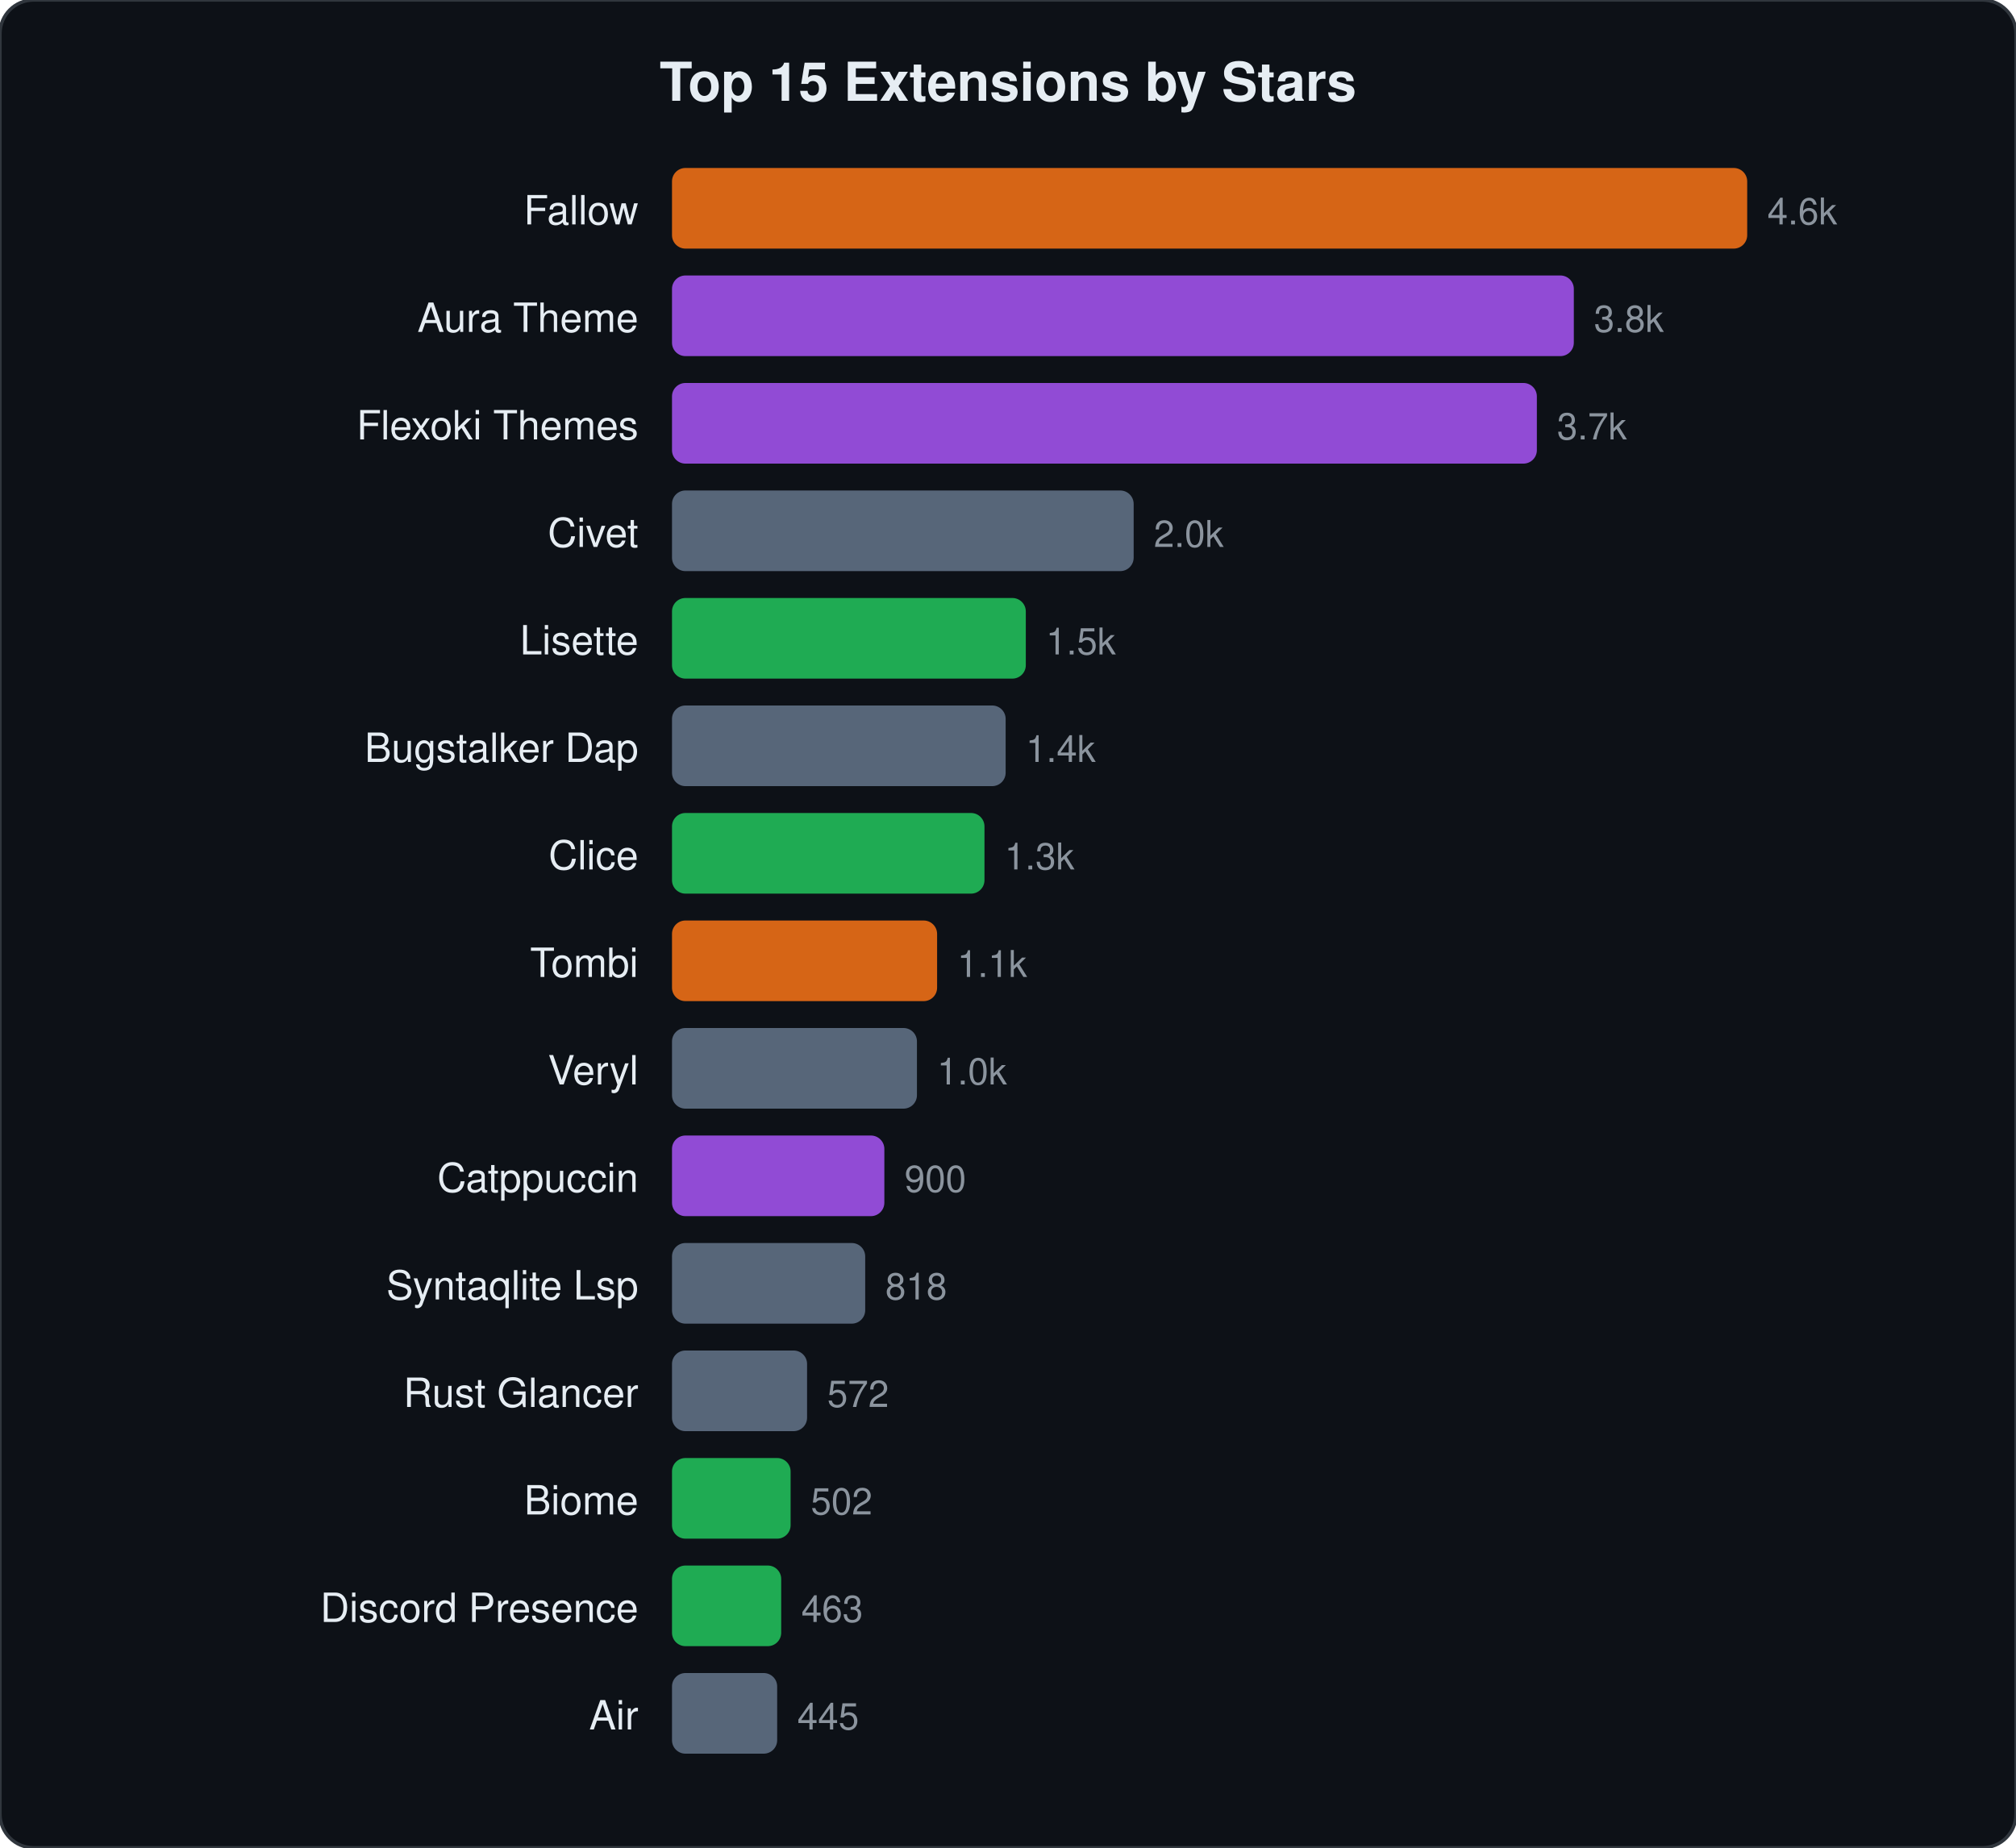
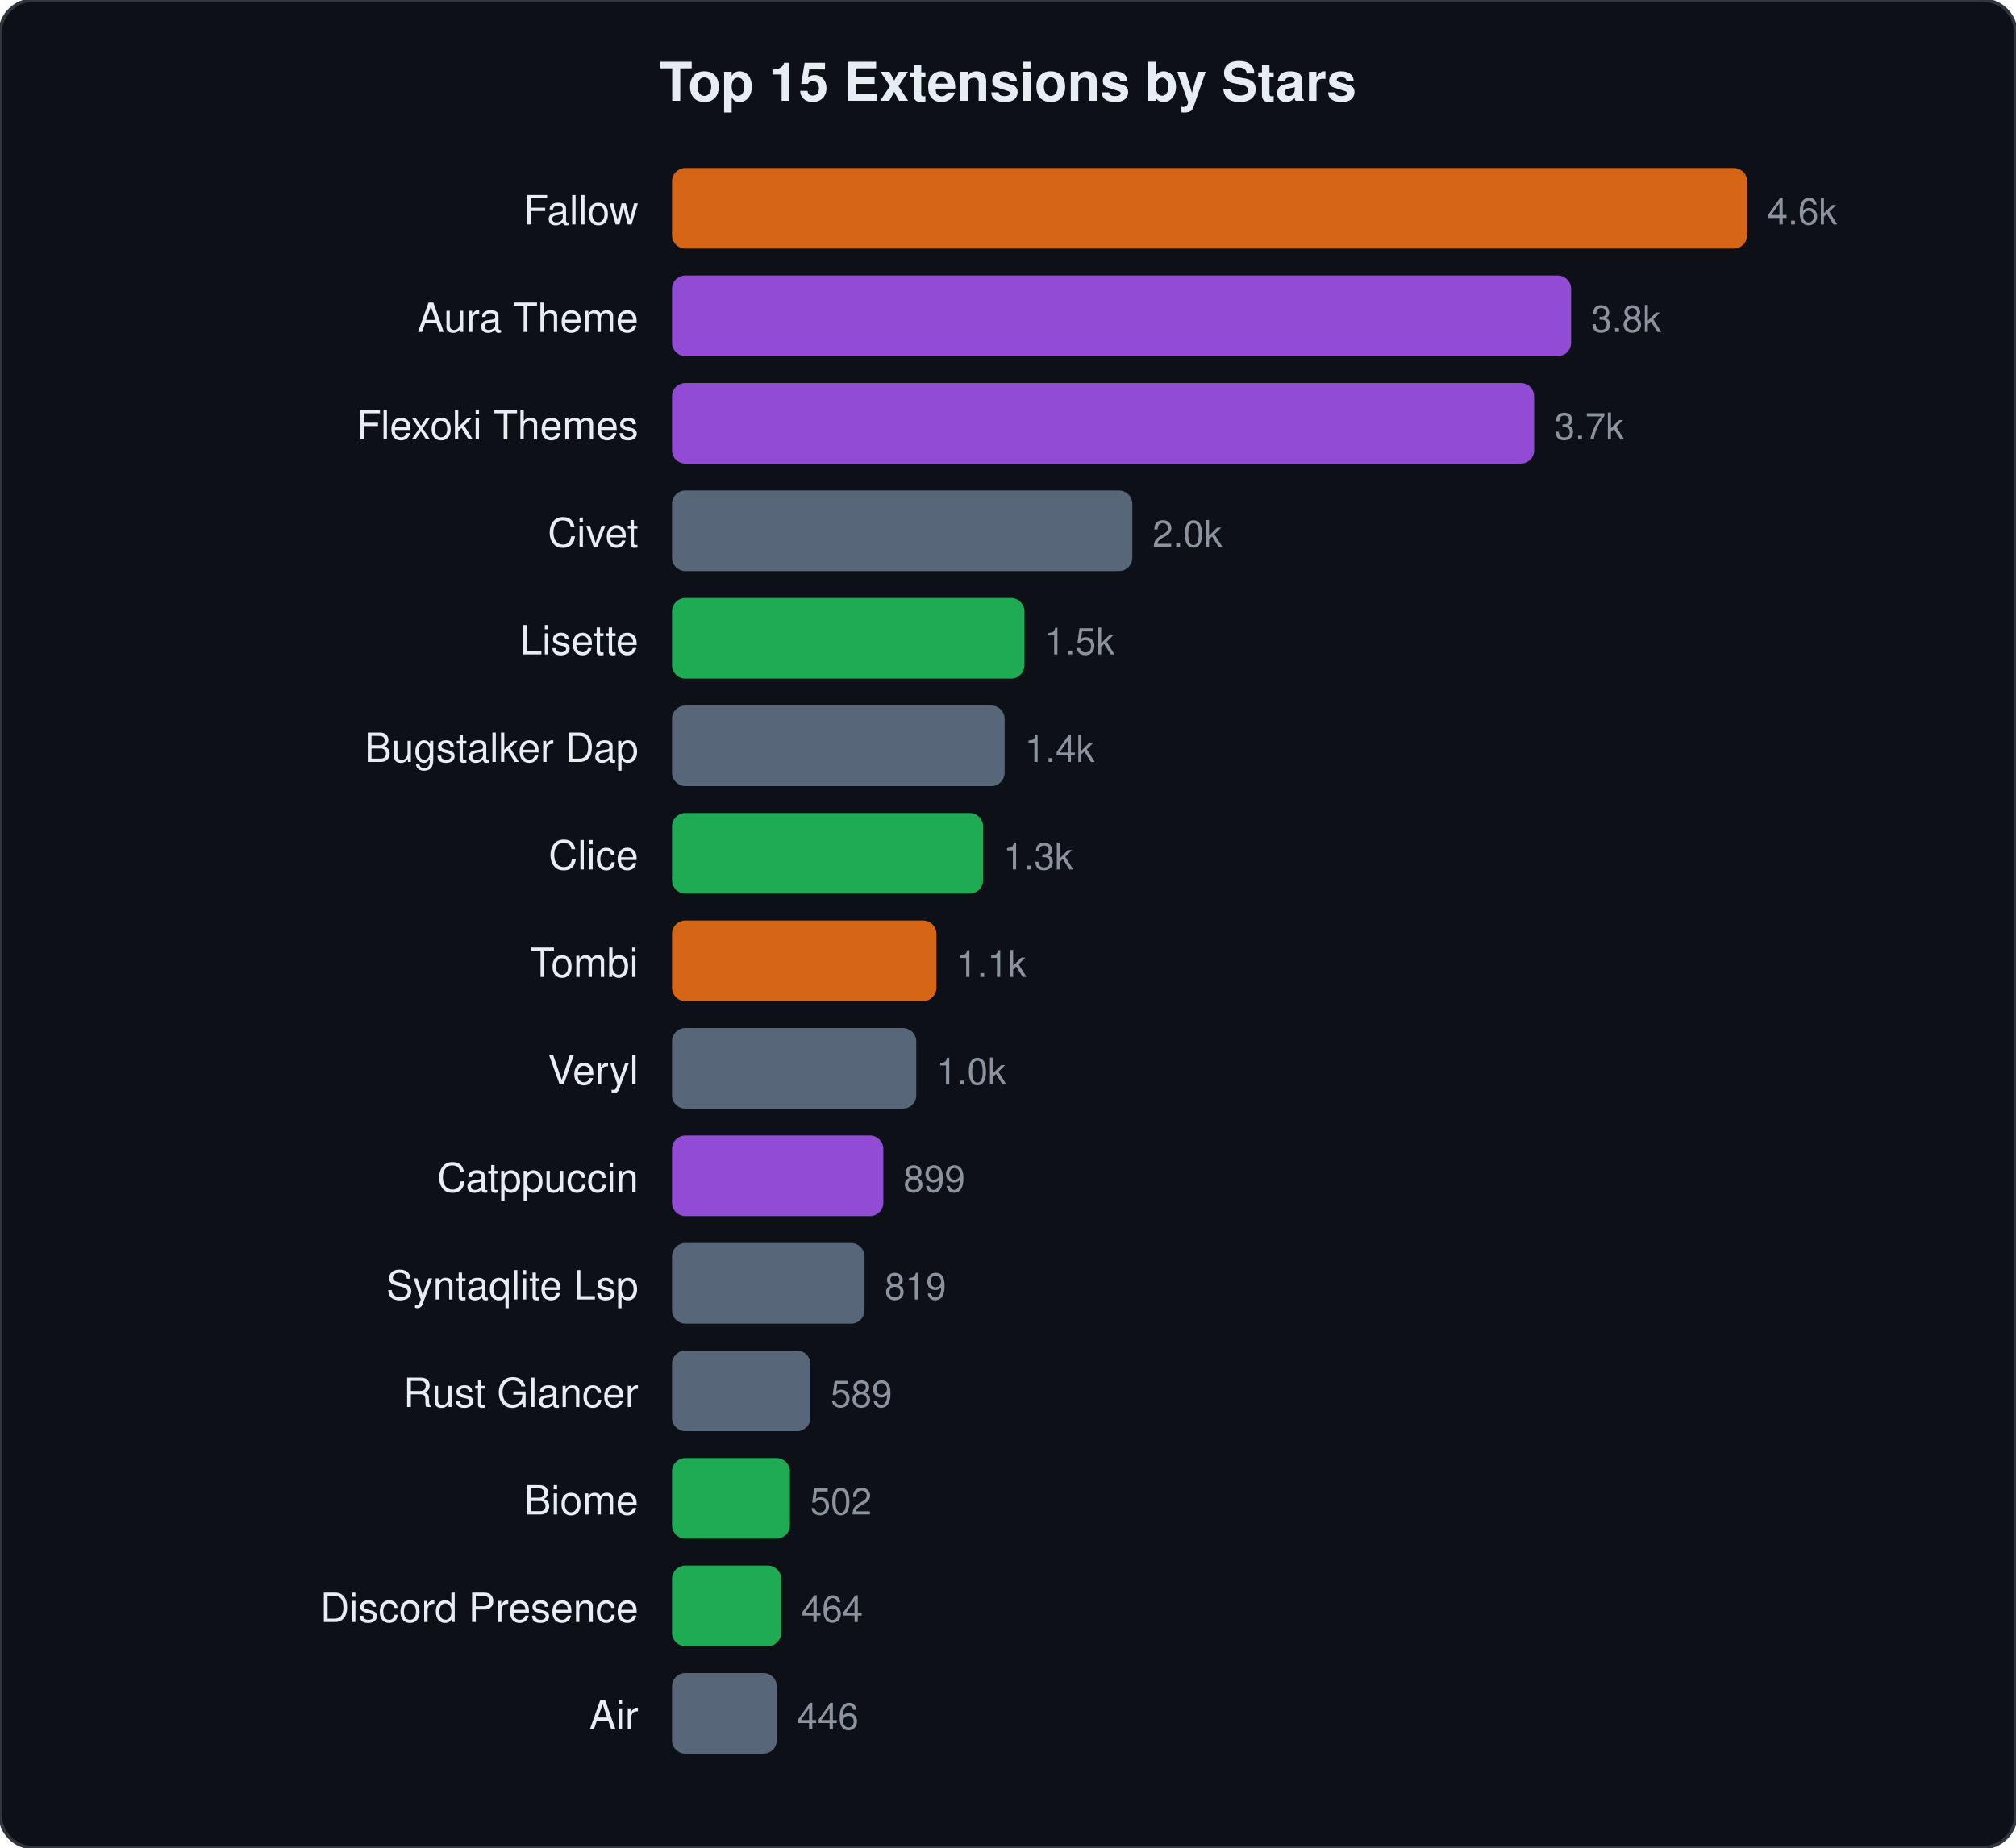
<svg xmlns="http://www.w3.org/2000/svg" viewBox="0 0 600 550" width="600" height="550">
  <style>text{font-family:-apple-system,BlinkMacSystemFont,"Segoe UI",Helvetica,Arial,sans-serif;fill:#e6edf3}.name{font-size:12px}.stars{font-size:11px;fill:#8b949e}.title{font-size:16px;font-weight:600}</style>
  <rect width="600" height="550" rx="10" fill="#0d1117" stroke="#30363d" stroke-width="1" />
  <text x="300" y="30" text-anchor="middle" class="title">Top 15 Extensions by Stars</text>
  <text x="190" y="66.8" text-anchor="end" class="name">Fallow</text>
  <rect x="200" y="50.0" width="320.0" height="24" rx="4" fill="#f97316" opacity="0.85" />
  <text x="526.0" y="66.8" class="stars">4.6k</text>
  <text x="190" y="98.8" text-anchor="end" class="name">Aura Theme</text>
-   <rect x="200" y="82.0" width="268.4" height="24" rx="4" fill="#a855f7" opacity="0.85" />
-   <text x="474.4" y="98.8" class="stars">3.8k</text>
+   <rect x="200" y="82.0" width="267.6" height="24" rx="4" fill="#a855f7" opacity="0.85" />
+   <text x="473.6" y="98.8" class="stars">3.8k</text>
  <text x="190" y="130.8" text-anchor="end" class="name">Flexoki Themes</text>
-   <rect x="200" y="114.0" width="257.4" height="24" rx="4" fill="#a855f7" opacity="0.85" />
-   <text x="463.4" y="130.8" class="stars">3.7k</text>
+   <rect x="200" y="114.0" width="256.6" height="24" rx="4" fill="#a855f7" opacity="0.85" />
+   <text x="462.6" y="130.8" class="stars">3.7k</text>
  <text x="190" y="162.8" text-anchor="end" class="name">Civet</text>
-   <rect x="200" y="146.0" width="137.4" height="24" rx="4" fill="#64748b" opacity="0.85" />
-   <text x="343.4" y="162.8" class="stars">2.0k</text>
+   <rect x="200" y="146.0" width="137.0" height="24" rx="4" fill="#64748b" opacity="0.85" />
+   <text x="343.0" y="162.8" class="stars">2.0k</text>
  <text x="190" y="194.8" text-anchor="end" class="name">Lisette</text>
-   <rect x="200" y="178.0" width="105.3" height="24" rx="4" fill="#22c55e" opacity="0.85" />
-   <text x="311.3" y="194.8" class="stars">1.5k</text>
+   <rect x="200" y="178.0" width="104.9" height="24" rx="4" fill="#22c55e" opacity="0.85" />
+   <text x="310.9" y="194.8" class="stars">1.5k</text>
  <text x="190" y="226.8" text-anchor="end" class="name">Bugstalker Dap</text>
-   <rect x="200" y="210.0" width="99.3" height="24" rx="4" fill="#64748b" opacity="0.85" />
-   <text x="305.3" y="226.8" class="stars">1.4k</text>
+   <rect x="200" y="210.0" width="99.0" height="24" rx="4" fill="#64748b" opacity="0.85" />
+   <text x="305.0" y="226.8" class="stars">1.4k</text>
  <text x="190" y="258.8" text-anchor="end" class="name">Clice</text>
-   <rect x="200" y="242.0" width="93.0" height="24" rx="4" fill="#22c55e" opacity="0.85" />
-   <text x="299.0" y="258.8" class="stars">1.3k</text>
+   <rect x="200" y="242.0" width="92.6" height="24" rx="4" fill="#22c55e" opacity="0.85" />
+   <text x="298.6" y="258.8" class="stars">1.3k</text>
  <text x="190" y="290.8" text-anchor="end" class="name">Tombi</text>
-   <rect x="200" y="274.0" width="78.9" height="24" rx="4" fill="#f97316" opacity="0.85" />
-   <text x="284.9" y="290.8" class="stars">1.1k</text>
+   <rect x="200" y="274.0" width="78.7" height="24" rx="4" fill="#f97316" opacity="0.85" />
+   <text x="284.7" y="290.8" class="stars">1.1k</text>
  <text x="190" y="322.8" text-anchor="end" class="name">Veryl</text>
-   <rect x="200" y="306.0" width="72.9" height="24" rx="4" fill="#64748b" opacity="0.85" />
-   <text x="278.9" y="322.8" class="stars">1.0k</text>
+   <rect x="200" y="306.0" width="72.7" height="24" rx="4" fill="#64748b" opacity="0.85" />
+   <text x="278.7" y="322.8" class="stars">1.0k</text>
  <text x="190" y="354.8" text-anchor="end" class="name">Catppuccin</text>
-   <rect x="200" y="338.0" width="63.2" height="24" rx="4" fill="#a855f7" opacity="0.85" />
-   <text x="269.2" y="354.8" class="stars">900</text>
+   <rect x="200" y="338.0" width="62.9" height="24" rx="4" fill="#a855f7" opacity="0.85" />
+   <text x="268.9" y="354.8" class="stars">899</text>
  <text x="190" y="386.8" text-anchor="end" class="name">Syntaqlite Lsp</text>
-   <rect x="200" y="370.0" width="57.5" height="24" rx="4" fill="#64748b" opacity="0.85" />
-   <text x="263.5" y="386.8" class="stars">818</text>
+   <rect x="200" y="370.0" width="57.3" height="24" rx="4" fill="#64748b" opacity="0.85" />
+   <text x="263.3" y="386.8" class="stars">819</text>
  <text x="190" y="418.8" text-anchor="end" class="name">Rust Glancer</text>
-   <rect x="200" y="402.0" width="40.2" height="24" rx="4" fill="#64748b" opacity="0.85" />
-   <text x="246.2" y="418.8" class="stars">572</text>
+   <rect x="200" y="402.0" width="41.2" height="24" rx="4" fill="#64748b" opacity="0.85" />
+   <text x="247.2" y="418.8" class="stars">589</text>
  <text x="190" y="450.8" text-anchor="end" class="name">Biome</text>
-   <rect x="200" y="434.0" width="35.3" height="24" rx="4" fill="#22c55e" opacity="0.85" />
-   <text x="241.3" y="450.8" class="stars">502</text>
+   <rect x="200" y="434.0" width="35.1" height="24" rx="4" fill="#22c55e" opacity="0.85" />
+   <text x="241.1" y="450.8" class="stars">502</text>
  <text x="190" y="482.8" text-anchor="end" class="name">Discord Presence</text>
  <rect x="200" y="466.0" width="32.5" height="24" rx="4" fill="#22c55e" opacity="0.85" />
-   <text x="238.5" y="482.8" class="stars">463</text>
+   <text x="238.5" y="482.8" class="stars">464</text>
  <text x="190" y="514.8" text-anchor="end" class="name">Air</text>
-   <rect x="200" y="498.0" width="31.3" height="24" rx="4" fill="#64748b" opacity="0.85" />
-   <text x="237.3" y="514.8" class="stars">445</text>
+   <rect x="200" y="498.0" width="31.2" height="24" rx="4" fill="#64748b" opacity="0.85" />
+   <text x="237.2" y="514.8" class="stars">446</text>
</svg>
